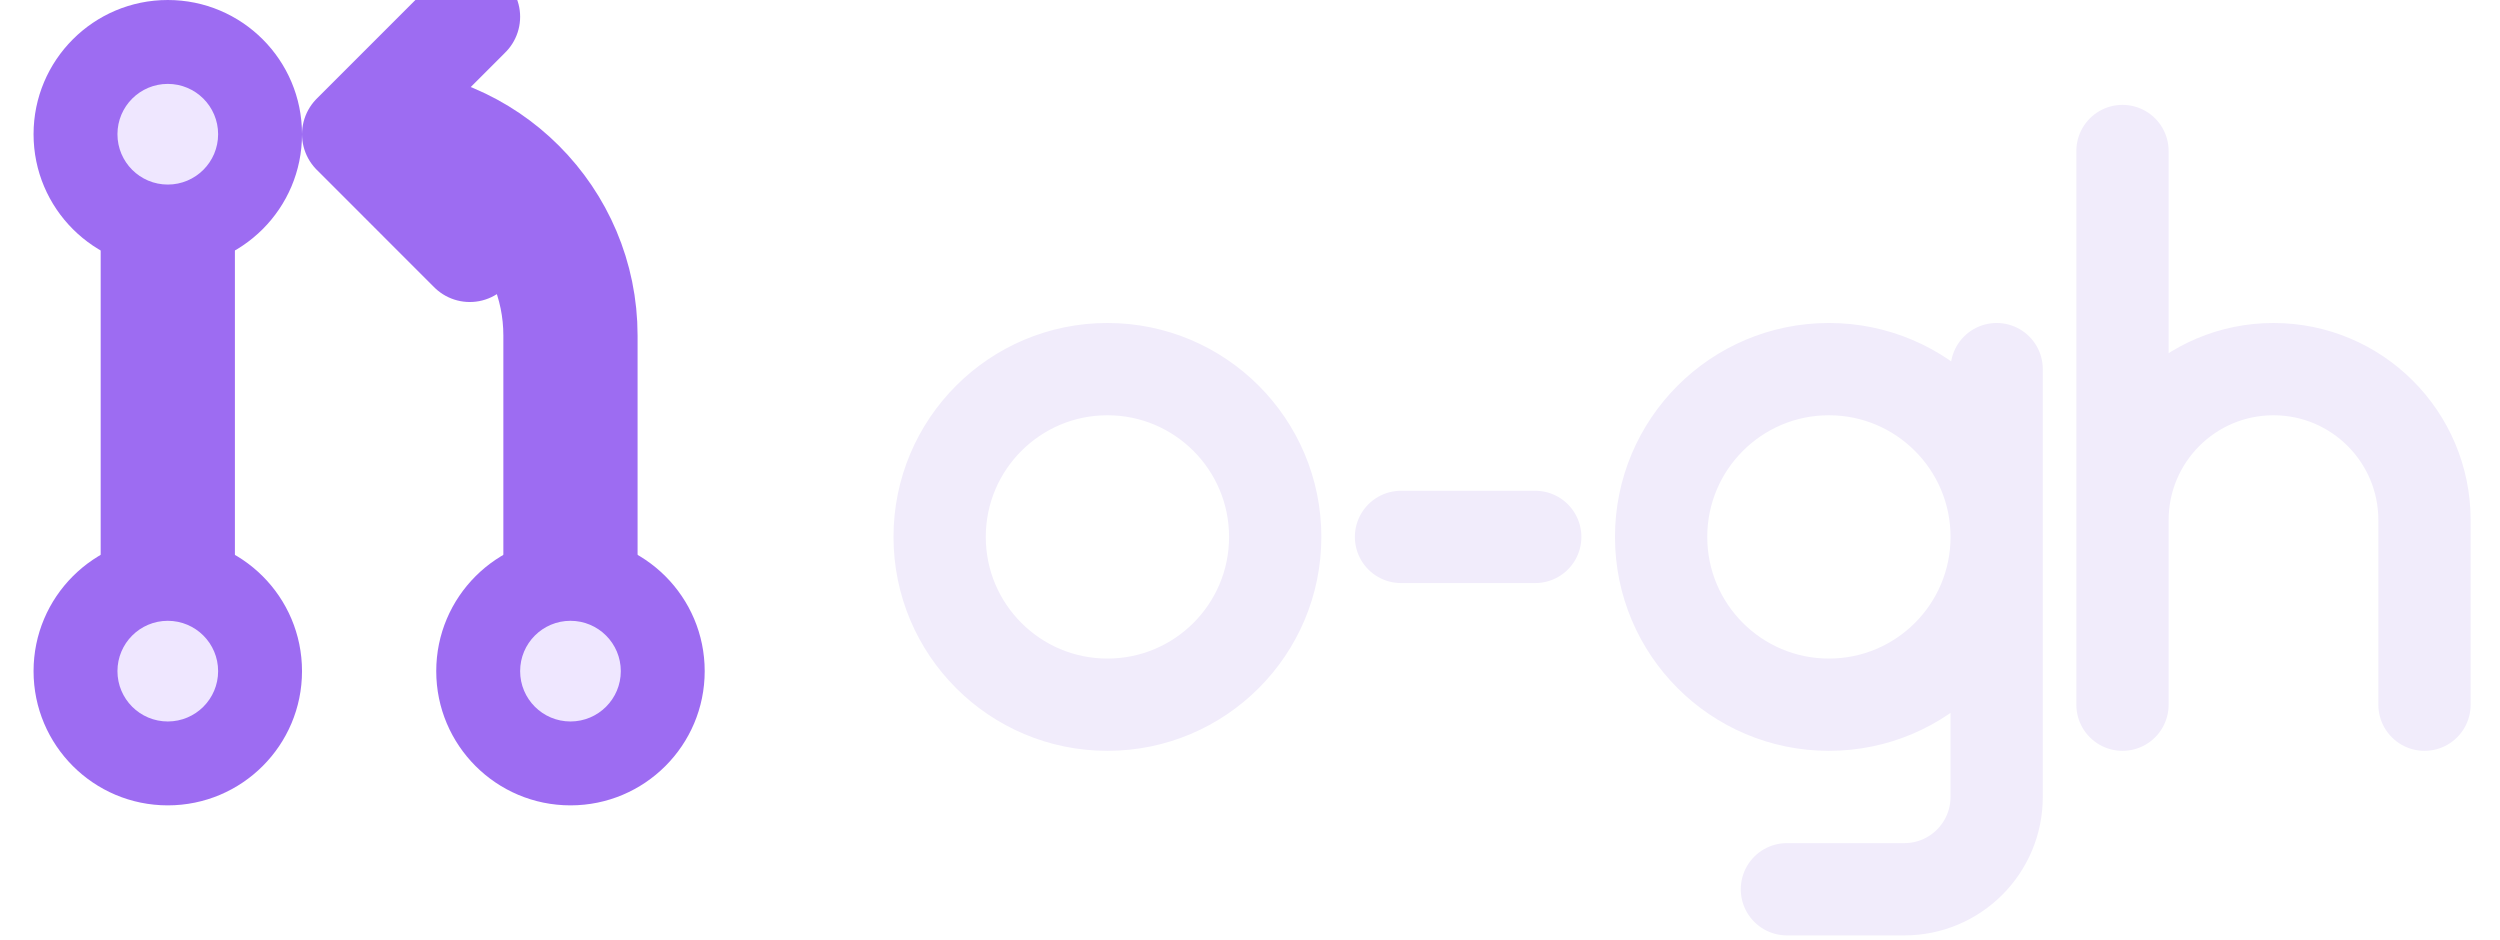
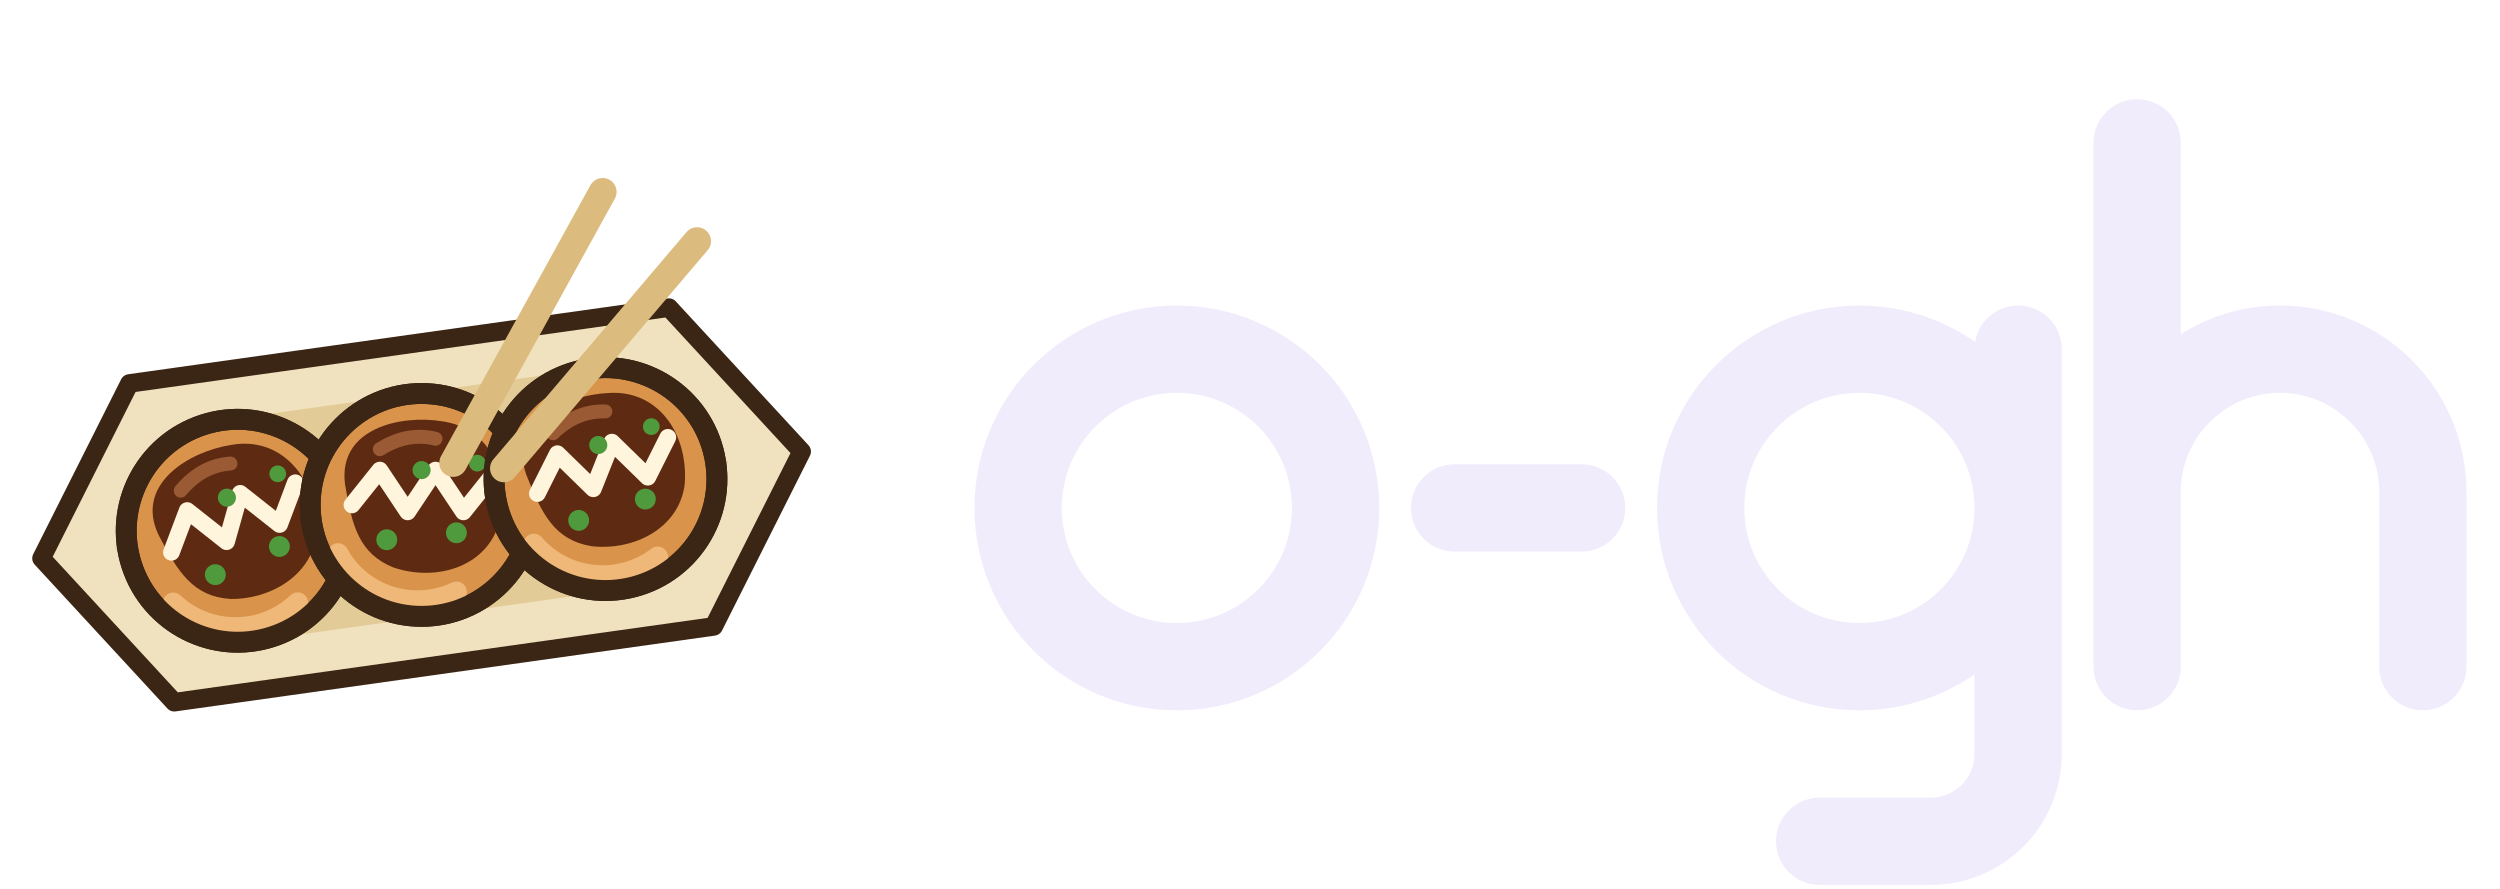
- <svg xmlns="http://www.w3.org/2000/svg" viewBox="0 0 298 112" width="298" height="112" role="img" aria-label="o-gh">
-   <g transform="translate(-20 -16)">
-     <path d="M32 32H48V96H32Z" fill="#9d6cf2" />
-     <path d="M88 88V56A24 24 0 0 0 64 32" fill="none" stroke="#9d6cf2" stroke-width="16" />
-     <path d="M76 18L62 32L76 46" fill="none" stroke="#9d6cf2" stroke-width="12" stroke-linecap="round" stroke-linejoin="round" />
-     <g fill="#9d6cf2">
-       <circle cx="40" cy="32" r="16" />
-       <circle cx="40" cy="96" r="16" />
-       <circle cx="88" cy="96" r="16" />
-     </g>
-     <g fill="#efe7ff">
-       <circle cx="40" cy="32" r="6" />
-       <circle cx="40" cy="96" r="6" />
-       <circle cx="88" cy="96" r="6" />
+ <svg xmlns="http://www.w3.org/2000/svg" viewBox="0 0 315 112" width="315" height="112" role="img" aria-label="o-gh">
+   <g transform="translate(3.2 13.7) scale(0.78)">
+     <g transform="rotate(-8 64 64)">
+       <path d="M2 64L20 38H108L126 64L108 90H20Z" fill="#f1e2bf" stroke="#3b2615" stroke-width="3" stroke-linejoin="round" />
+       <path d="M14 64L26 46H102L114 64L102 82H26Z" fill="#e3cb98" />
+       <g transform="translate(34 64) rotate(-10) scale(1.125)">
+         <circle cx="0" cy="0" r="16" fill="#d9934a" stroke="#3b2615" stroke-width="3" />
+         <path d="M-12 7A13 13 0 0 0 5 12.5" fill="none" stroke="#efb878" stroke-width="3" stroke-linecap="round" stroke-linejoin="round" />
+         <path d="M-11 -3C-12 -11 -3 -13 3 -12C10 -11 13 -4 11 3C9 9 2 11 -4 9C-9 7 -10 3 -11 -3Z" fill="#5e2a12" />
+         <path d="M-6 -8Q-2 -10.5 2 -9.5" fill="none" stroke="#9a5a33" stroke-width="2" stroke-linecap="round" stroke-linejoin="round" />
+         <path d="M-10 0L-6 -5L-2 1L2 -5L6 1L10 -4" fill="none" stroke="#fff4dc" stroke-width="2.4" stroke-linecap="round" stroke-linejoin="round" />
+         <circle cx="-5" cy="5" r="1.5" fill="#4f9a3c" />
+         <circle cx="5" cy="4" r="1.5" fill="#4f9a3c" />
+         <circle cx="0" cy="-5" r="1.3" fill="#4f9a3c" />
+         <circle cx="8" cy="-6" r="1.2" fill="#4f9a3c" />
+         <circle cx="0" cy="0" r="16" fill="none" stroke="#3b2615" stroke-width="3" />
+       </g>
+       <g transform="translate(64 64) rotate(8) scale(1.125)">
+         <circle cx="0" cy="0" r="16" fill="#d9934a" stroke="#3b2615" stroke-width="3" />
+         <path d="M-12 7A13 13 0 0 0 5 12.5" fill="none" stroke="#efb878" stroke-width="3" stroke-linecap="round" stroke-linejoin="round" />
+         <path d="M-11 -3C-12 -11 -3 -13 3 -12C10 -11 13 -4 11 3C9 9 2 11 -4 9C-9 7 -10 3 -11 -3Z" fill="#5e2a12" />
+         <path d="M-6 -8Q-2 -10.5 2 -9.5" fill="none" stroke="#9a5a33" stroke-width="2" stroke-linecap="round" stroke-linejoin="round" />
+         <path d="M-10 0L-6 -5L-2 1L2 -5L6 1L10 -4" fill="none" stroke="#fff4dc" stroke-width="2.4" stroke-linecap="round" stroke-linejoin="round" />
+         <circle cx="-5" cy="5" r="1.5" fill="#4f9a3c" />
+         <circle cx="5" cy="4" r="1.5" fill="#4f9a3c" />
+         <circle cx="0" cy="-5" r="1.3" fill="#4f9a3c" />
+         <circle cx="8" cy="-6" r="1.2" fill="#4f9a3c" />
+         <circle cx="0" cy="0" r="16" fill="none" stroke="#3b2615" stroke-width="3" />
+       </g>
+       <g transform="translate(94 64) rotate(-4) scale(1.125)">
+         <circle cx="0" cy="0" r="16" fill="#d9934a" stroke="#3b2615" stroke-width="3" />
+         <path d="M-12 7A13 13 0 0 0 5 12.5" fill="none" stroke="#efb878" stroke-width="3" stroke-linecap="round" stroke-linejoin="round" />
+         <path d="M-11 -3C-12 -11 -3 -13 3 -12C10 -11 13 -4 11 3C9 9 2 11 -4 9C-9 7 -10 3 -11 -3Z" fill="#5e2a12" />
+         <path d="M-6 -8Q-2 -10.5 2 -9.5" fill="none" stroke="#9a5a33" stroke-width="2" stroke-linecap="round" stroke-linejoin="round" />
+         <path d="M-10 0L-6 -5L-2 1L2 -5L6 1L10 -4" fill="none" stroke="#fff4dc" stroke-width="2.4" stroke-linecap="round" stroke-linejoin="round" />
+         <circle cx="-5" cy="5" r="1.5" fill="#4f9a3c" />
+         <circle cx="5" cy="4" r="1.5" fill="#4f9a3c" />
+         <circle cx="0" cy="-5" r="1.3" fill="#4f9a3c" />
+         <circle cx="8" cy="-6" r="1.2" fill="#4f9a3c" />
+         <circle cx="0" cy="0" r="16" fill="none" stroke="#3b2615" stroke-width="3" />
+       </g>
+       <path d="M70 58L100 18M78 60L114 28" fill="none" stroke="#dcbc7e" stroke-width="4.5" stroke-linecap="round" stroke-linejoin="round" />
    </g>
  </g>
-   <path d="M132 44a20 20 0 1 0 0.01 0M167 64h16M218 44a20 20 0 1 0 0.01 0M238 44V95a11 11 0 0 1 -11 11h-14M253 18V84M253 62a18 18 0 0 1 36 0V84" fill="none" stroke="#f1ecfb" stroke-width="11" stroke-linecap="round" stroke-linejoin="round" />
+   <path d="M148.28 44a20 20 0 1 0 0.01 0M183.28 64h16M234.28 44a20 20 0 1 0 0.01 0M254.28 44V95a11 11 0 0 1 -11 11h-14M269.28 18V84M269.28 62a18 18 0 0 1 36 0V84" fill="none" stroke="#f1ecfb" stroke-width="11" stroke-linecap="round" stroke-linejoin="round" />
</svg>
